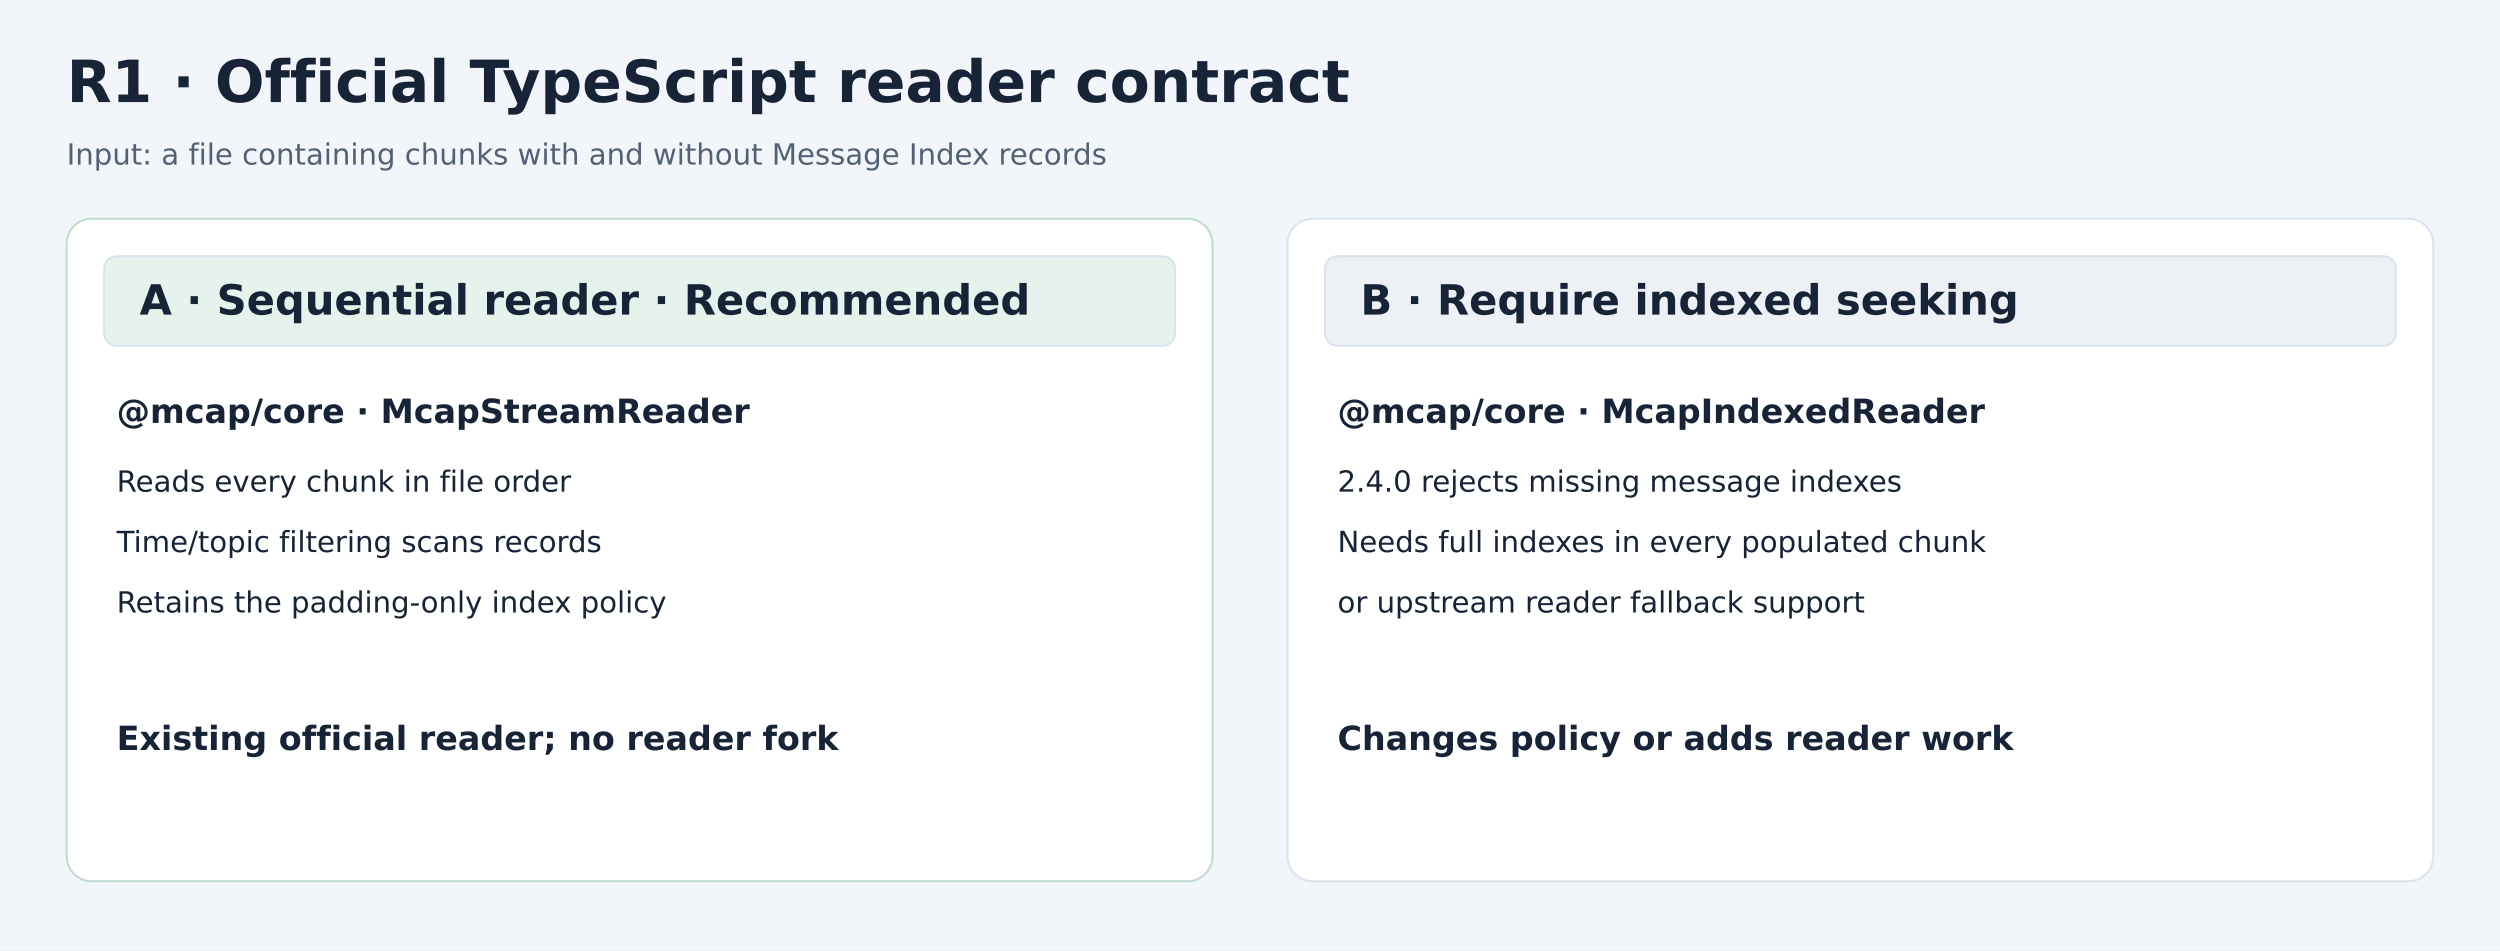
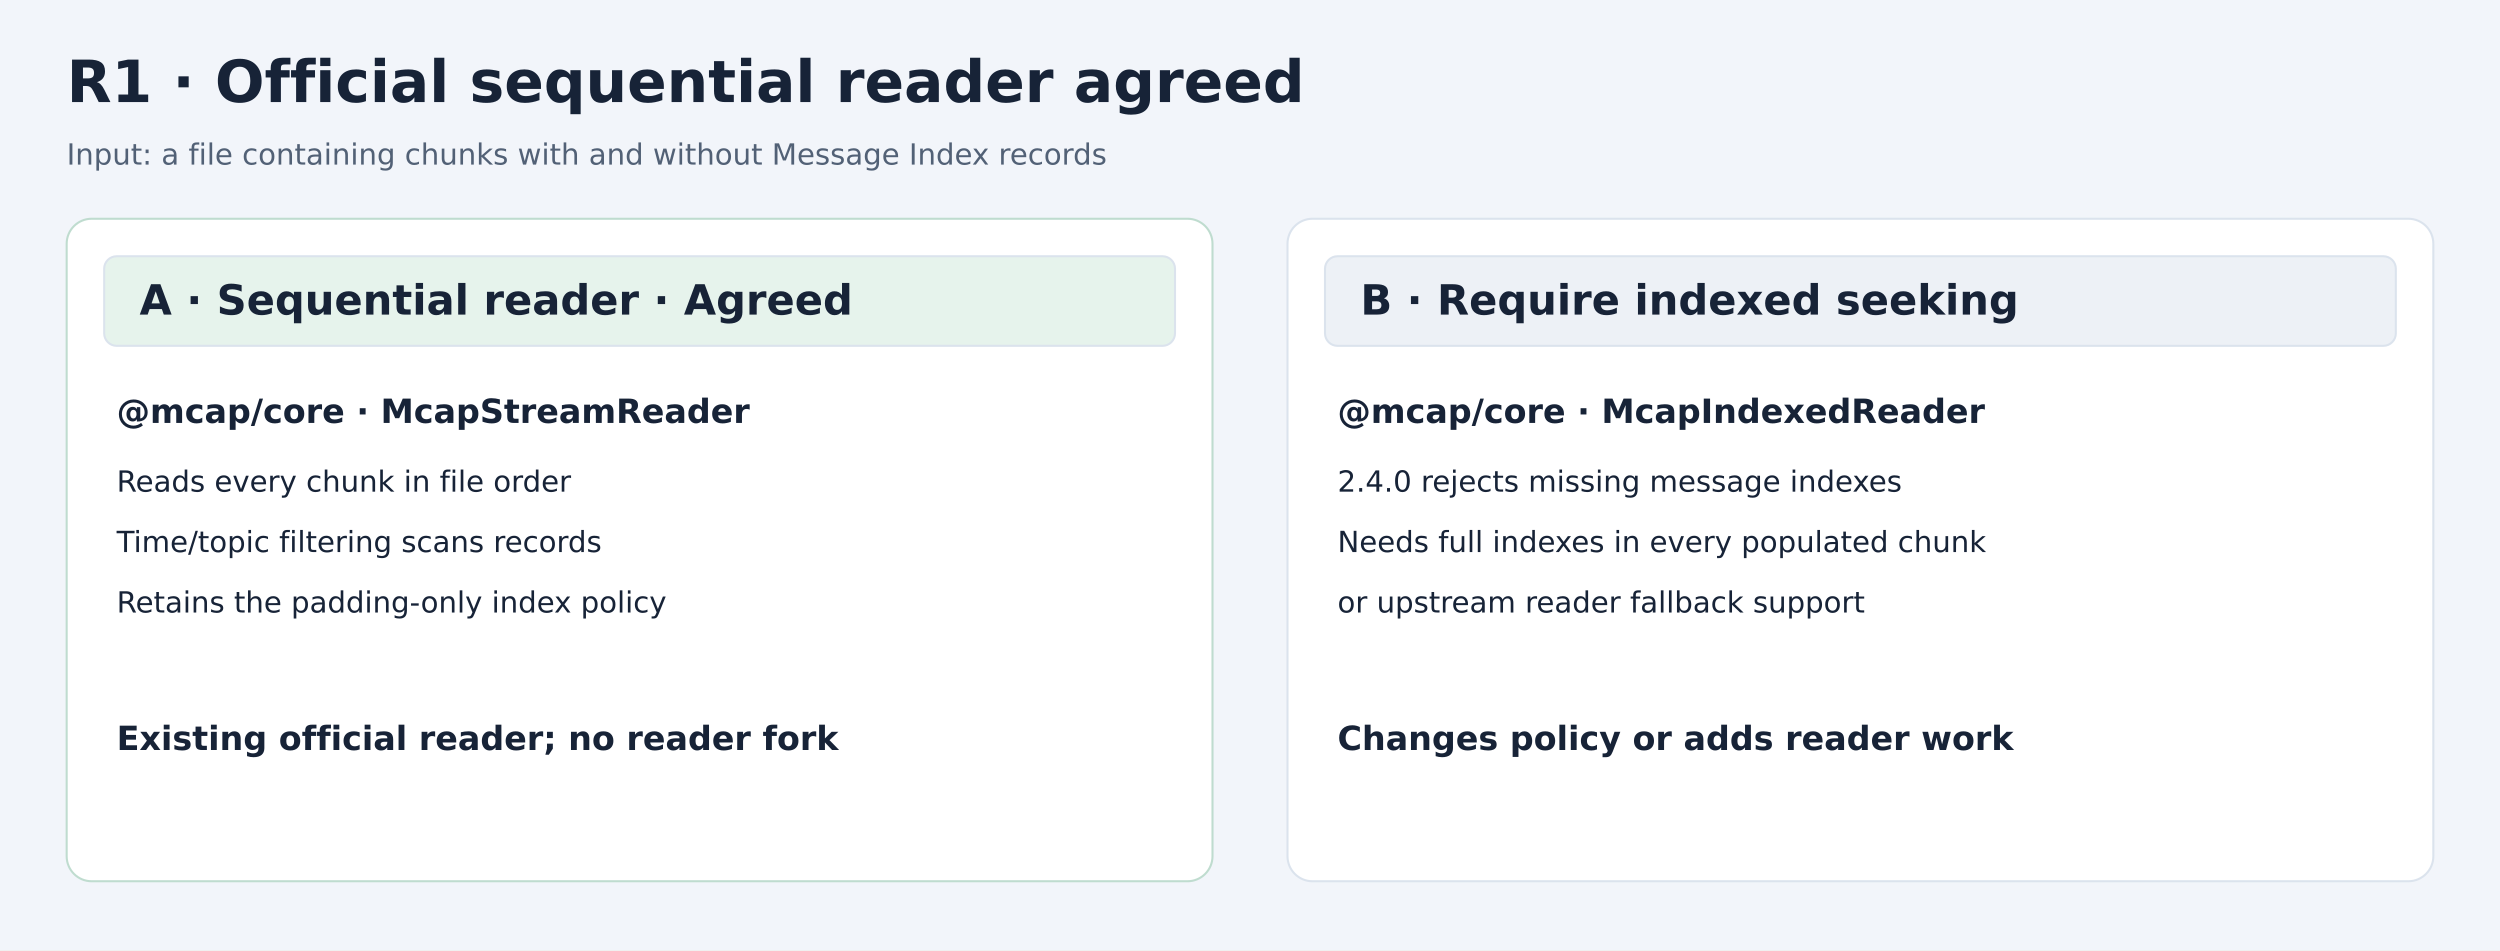
<svg xmlns="http://www.w3.org/2000/svg" width="1200" height="456" viewBox="0 0 1200 456" role="img" aria-labelledby="title desc">
  <defs>
    <marker id="arrow" viewBox="0 0 10 10" refX="8" refY="5" markerWidth="6" markerHeight="6" orient="auto">
      <path d="M0 0 L10 5 L0 10 Z" fill="#64748b" />
    </marker>
  </defs>
  <style>text{font-family:'DejaVu Sans',Arial,sans-serif;fill:#172337}.title{font-size:28px;font-weight:700}.section{font-size:20px;font-weight:700}.label{font-size:16px;font-weight:700}.small{font-size:14px}.muted{fill:#526176}.white{fill:#fff}</style>
  <rect width="1200" height="456" fill="#f2f5fa" />
-   <text x="32" y="49" class="title" text-anchor="start">R1 · Official TypeScript reader contract</text>
+   <text x="32" y="49" class="title" text-anchor="start">R1 · Official sequential reader agreed</text>
  <text x="32" y="79" class="small muted" text-anchor="start">Input: a file containing chunks with and without Message Index records</text>
  <rect x="32" y="105" width="550" height="318" rx="12" fill="#fff" stroke="#bfdccf" />
  <rect x="50" y="123" width="514" height="43" rx="6" fill="#e6f3ec" stroke="#dbe3ed" />
-   <text x="67" y="151" class="section" text-anchor="start">A · Sequential reader · Recommended</text>
+   <text x="67" y="151" class="section" text-anchor="start">A · Sequential reader · Agreed</text>
  <text x="56" y="203" class="label" text-anchor="start">@mcap/core · McapStreamReader</text>
  <text x="56" y="236" class="small" text-anchor="start">Reads every chunk in file order</text>
  <text x="56" y="265" class="small" text-anchor="start">Time/topic filtering scans records</text>
  <text x="56" y="294" class="small" text-anchor="start">Retains the padding-only index policy</text>
  <text x="56" y="360" class="label" text-anchor="start">Existing official reader; no reader fork</text>
  <rect x="618" y="105" width="550" height="318" rx="12" fill="#fff" stroke="#dbe3ed" />
  <rect x="636" y="123" width="514" height="43" rx="6" fill="#edf1f6" stroke="#dbe3ed" />
  <text x="653" y="151" class="section" text-anchor="start">B · Require indexed seeking</text>
  <text x="642" y="203" class="label" text-anchor="start">@mcap/core · McapIndexedReader</text>
  <text x="642" y="236" class="small" text-anchor="start">2.4.0 rejects missing message indexes</text>
  <text x="642" y="265" class="small" text-anchor="start">Needs full indexes in every populated chunk</text>
  <text x="642" y="294" class="small" text-anchor="start">or upstream reader fallback support</text>
  <text x="642" y="360" class="label" text-anchor="start">Changes policy or adds reader work</text>
</svg>
